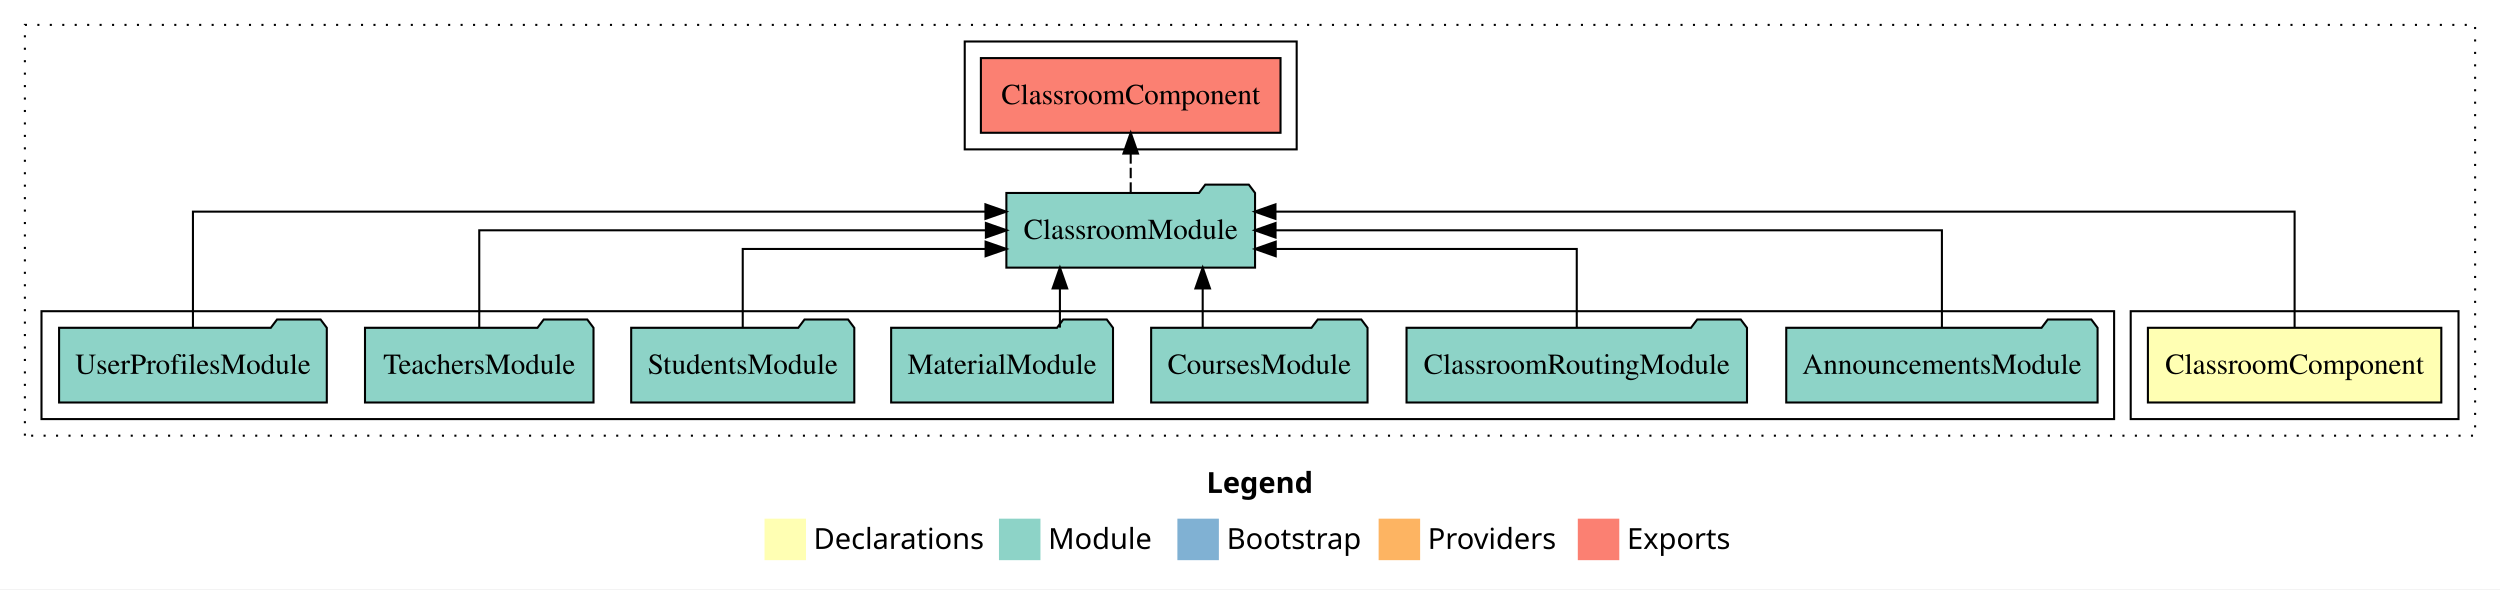
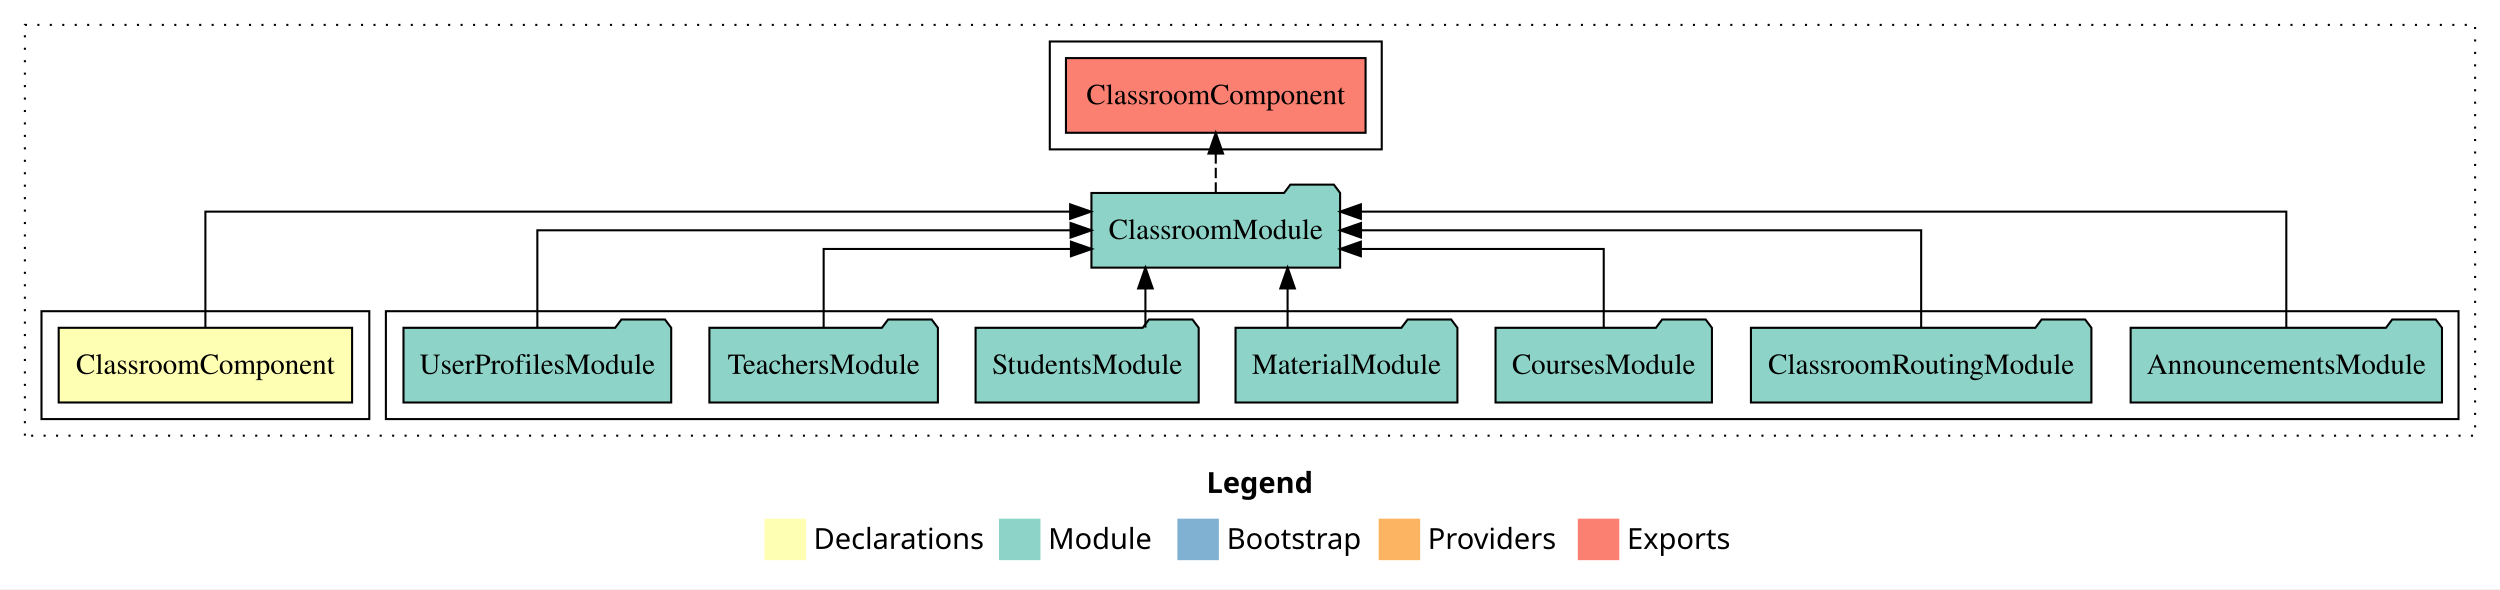
<svg xmlns="http://www.w3.org/2000/svg" width="1205pt" height="284pt" viewBox="0.00 0.00 1205.00 284.00">
  <g id="graph0" class="graph" transform="scale(1 1) rotate(0) translate(4 280)">
    <polygon fill="white" stroke="transparent" points="-4,4 -4,-280 1201,-280 1201,4 -4,4" />
    <text text-anchor="start" x="577.51" y="-42.4" font-family="sans-serif" font-weight="bold" font-size="14.00">Legend</text>
    <polygon fill="#ffffb3" stroke="transparent" points="364.5,-10 364.5,-30 384.5,-30 384.5,-10 364.5,-10" />
    <text text-anchor="start" x="388.13" y="-15.4" font-family="sans-serif" font-size="14.00">  Declarations</text>
    <polygon fill="#8dd3c7" stroke="transparent" points="477.5,-10 477.5,-30 497.5,-30 497.5,-10 477.5,-10" />
    <text text-anchor="start" x="501.23" y="-15.4" font-family="sans-serif" font-size="14.00">  Module</text>
    <polygon fill="#80b1d3" stroke="transparent" points="563.5,-10 563.5,-30 583.5,-30 583.5,-10 563.5,-10" />
    <text text-anchor="start" x="587.28" y="-15.4" font-family="sans-serif" font-size="14.00">  Bootstrap</text>
    <polygon fill="#fdb462" stroke="transparent" points="660.5,-10 660.5,-30 680.5,-30 680.5,-10 660.5,-10" />
    <text text-anchor="start" x="684.17" y="-15.4" font-family="sans-serif" font-size="14.00">  Providers</text>
    <polygon fill="#fb8072" stroke="transparent" points="756.5,-10 756.5,-30 776.5,-30 776.5,-10 756.5,-10" />
    <text text-anchor="start" x="780.23" y="-15.4" font-family="sans-serif" font-size="14.00">  Exports</text>
    <g id="clust1" class="cluster">
      <polygon fill="none" stroke="black" stroke-dasharray="1,5" points="8,-70 8,-268 1189,-268 1189,-70 8,-70" />
    </g>
+     <g id="clust4" class="cluster">
+       <polygon fill="none" stroke="black" points="182,-78 182,-130 1181,-130 1181,-78 182,-78" />
+     </g>
    <g id="clust5" class="cluster">
-       <polygon fill="none" stroke="black" points="461,-208 461,-260 621,-260 621,-208 461,-208" />
+       <polygon fill="none" stroke="black" points="502,-208 502,-260 662,-260 662,-208 502,-208" />
    </g>
    <g id="clust2" class="cluster">
-       <polygon fill="none" stroke="black" points="1023,-78 1023,-130 1181,-130 1181,-78 1023,-78" />
-     </g>
-     <g id="clust4" class="cluster">
-       <polygon fill="none" stroke="black" points="16,-78 16,-130 1015,-130 1015,-78 16,-78" />
+       <polygon fill="none" stroke="black" points="16,-78 16,-130 174,-130 174,-78 16,-78" />
    </g>
    <g id="node1" class="node">
-       <polygon fill="#ffffb3" stroke="black" points="1172.71,-122 1031.29,-122 1031.29,-86 1172.71,-86 1172.71,-122" />
-       <text text-anchor="middle" x="1102" y="-99.8" font-family="Times,serif" font-size="14.00">ClassroomComponent</text>
+       <polygon fill="#ffffb3" stroke="black" points="165.71,-122 24.29,-122 24.29,-86 165.71,-86 165.71,-122" />
+       <text text-anchor="middle" x="95" y="-99.8" font-family="Times,serif" font-size="14.00">ClassroomComponent</text>
    </g>
    <g id="node2" class="node">
-       <polygon fill="#8dd3c7" stroke="black" points="600.93,-187 597.93,-191 576.93,-191 573.93,-187 481.07,-187 481.07,-151 600.93,-151 600.93,-187" />
-       <text text-anchor="middle" x="541" y="-164.8" font-family="Times,serif" font-size="14.00">ClassroomModule</text>
+       <polygon fill="#8dd3c7" stroke="black" points="641.93,-187 638.93,-191 617.93,-191 614.93,-187 522.07,-187 522.07,-151 641.93,-151 641.93,-187" />
+       <text text-anchor="middle" x="582" y="-164.8" font-family="Times,serif" font-size="14.00">ClassroomModule</text>
    </g>
    <g id="edge1" class="edge">
-       <path fill="none" stroke="black" d="M1102,-122.29C1102,-144.21 1102,-178 1102,-178 1102,-178 610.77,-178 610.77,-178" />
-       <polygon fill="black" stroke="black" points="610.77,-174.5 600.77,-178 610.77,-181.5 610.77,-174.5" />
+       <path fill="none" stroke="black" d="M95,-122.29C95,-144.21 95,-178 95,-178 95,-178 511.8,-178 511.8,-178" />
+       <polygon fill="black" stroke="black" points="511.8,-181.5 521.8,-178 511.8,-174.5 511.8,-181.5" />
    </g>
    <g id="node10" class="node">
-       <polygon fill="#fb8072" stroke="black" points="613.21,-252 468.79,-252 468.79,-216 613.21,-216 613.21,-252" />
-       <text text-anchor="middle" x="541" y="-229.8" font-family="Times,serif" font-size="14.00">ClassroomComponent </text>
+       <polygon fill="#fb8072" stroke="black" points="654.21,-252 509.79,-252 509.79,-216 654.21,-216 654.21,-252" />
+       <text text-anchor="middle" x="582" y="-229.8" font-family="Times,serif" font-size="14.00">ClassroomComponent </text>
    </g>
    <g id="edge9" class="edge">
-       <path fill="none" stroke="black" stroke-dasharray="5,2" d="M541,-187.11C541,-187.11 541,-205.99 541,-205.99" />
-       <polygon fill="black" stroke="black" points="537.5,-205.99 541,-215.99 544.5,-205.99 537.5,-205.99" />
+       <path fill="none" stroke="black" stroke-dasharray="5,2" d="M582,-187.11C582,-187.11 582,-205.99 582,-205.99" />
+       <polygon fill="black" stroke="black" points="578.5,-205.99 582,-215.99 585.5,-205.99 578.5,-205.99" />
    </g>
    <g id="node3" class="node">
-       <polygon fill="#8dd3c7" stroke="black" points="1007.03,-122 1004.03,-126 983.03,-126 980.03,-122 856.97,-122 856.97,-86 1007.03,-86 1007.03,-122" />
-       <text text-anchor="middle" x="932" y="-99.8" font-family="Times,serif" font-size="14.00">AnnouncementsModule</text>
+       <polygon fill="#8dd3c7" stroke="black" points="1173.03,-122 1170.03,-126 1149.03,-126 1146.03,-122 1022.97,-122 1022.97,-86 1173.03,-86 1173.03,-122" />
+       <text text-anchor="middle" x="1098" y="-99.8" font-family="Times,serif" font-size="14.00">AnnouncementsModule</text>
    </g>
    <g id="edge2" class="edge">
-       <path fill="none" stroke="black" d="M932,-122.11C932,-141.34 932,-169 932,-169 932,-169 610.81,-169 610.81,-169" />
-       <polygon fill="black" stroke="black" points="610.81,-165.5 600.81,-169 610.81,-172.5 610.81,-165.5" />
+       <path fill="none" stroke="black" d="M1098,-122.29C1098,-144.21 1098,-178 1098,-178 1098,-178 651.95,-178 651.95,-178" />
+       <polygon fill="black" stroke="black" points="651.95,-174.5 641.95,-178 651.95,-181.5 651.95,-174.5" />
    </g>
    <g id="node4" class="node">
-       <polygon fill="#8dd3c7" stroke="black" points="838.05,-122 835.05,-126 814.05,-126 811.05,-122 673.95,-122 673.95,-86 838.05,-86 838.05,-122" />
-       <text text-anchor="middle" x="756" y="-99.8" font-family="Times,serif" font-size="14.00">ClassroomRoutingModule</text>
+       <polygon fill="#8dd3c7" stroke="black" points="1004.05,-122 1001.05,-126 980.05,-126 977.05,-122 839.95,-122 839.95,-86 1004.05,-86 1004.05,-122" />
+       <text text-anchor="middle" x="922" y="-99.8" font-family="Times,serif" font-size="14.00">ClassroomRoutingModule</text>
    </g>
    <g id="edge3" class="edge">
-       <path fill="none" stroke="black" d="M756,-122.03C756,-138.4 756,-160 756,-160 756,-160 610.89,-160 610.89,-160" />
-       <polygon fill="black" stroke="black" points="610.89,-156.5 600.89,-160 610.89,-163.5 610.89,-156.5" />
+       <path fill="none" stroke="black" d="M922,-122.11C922,-141.34 922,-169 922,-169 922,-169 652,-169 652,-169" />
+       <polygon fill="black" stroke="black" points="652,-165.5 642,-169 652,-172.5 652,-165.5" />
    </g>
    <g id="node5" class="node">
-       <polygon fill="#8dd3c7" stroke="black" points="655.15,-122 652.15,-126 631.15,-126 628.15,-122 550.85,-122 550.85,-86 655.15,-86 655.15,-122" />
-       <text text-anchor="middle" x="603" y="-99.8" font-family="Times,serif" font-size="14.00">CoursesModule</text>
+       <polygon fill="#8dd3c7" stroke="black" points="821.15,-122 818.15,-126 797.15,-126 794.15,-122 716.85,-122 716.85,-86 821.15,-86 821.15,-122" />
+       <text text-anchor="middle" x="769" y="-99.8" font-family="Times,serif" font-size="14.00">CoursesModule</text>
    </g>
    <g id="edge4" class="edge">
-       <path fill="none" stroke="black" d="M575.7,-122.11C575.7,-122.11 575.7,-140.99 575.7,-140.99" />
-       <polygon fill="black" stroke="black" points="572.2,-140.99 575.7,-150.99 579.2,-140.99 572.2,-140.99" />
+       <path fill="none" stroke="black" d="M769,-122.03C769,-138.4 769,-160 769,-160 769,-160 651.94,-160 651.94,-160" />
+       <polygon fill="black" stroke="black" points="651.94,-156.5 641.94,-160 651.94,-163.5 651.94,-156.5" />
    </g>
    <g id="node6" class="node">
-       <polygon fill="#8dd3c7" stroke="black" points="532.47,-122 529.47,-126 508.47,-126 505.47,-122 425.53,-122 425.53,-86 532.47,-86 532.47,-122" />
-       <text text-anchor="middle" x="479" y="-99.8" font-family="Times,serif" font-size="14.00">MaterialModule</text>
+       <polygon fill="#8dd3c7" stroke="black" points="698.47,-122 695.47,-126 674.47,-126 671.47,-122 591.53,-122 591.53,-86 698.47,-86 698.47,-122" />
+       <text text-anchor="middle" x="645" y="-99.8" font-family="Times,serif" font-size="14.00">MaterialModule</text>
    </g>
    <g id="edge5" class="edge">
-       <path fill="none" stroke="black" d="M506.88,-122.11C506.88,-122.11 506.88,-140.99 506.88,-140.99" />
-       <polygon fill="black" stroke="black" points="503.38,-140.99 506.88,-150.99 510.38,-140.99 503.38,-140.99" />
+       <path fill="none" stroke="black" d="M616.62,-122.11C616.62,-122.11 616.62,-140.99 616.62,-140.99" />
+       <polygon fill="black" stroke="black" points="613.12,-140.99 616.62,-150.99 620.12,-140.99 613.12,-140.99" />
    </g>
    <g id="node7" class="node">
-       <polygon fill="#8dd3c7" stroke="black" points="407.77,-122 404.77,-126 383.77,-126 380.77,-122 300.23,-122 300.23,-86 407.77,-86 407.77,-122" />
-       <text text-anchor="middle" x="354" y="-99.8" font-family="Times,serif" font-size="14.00">StudentsModule</text>
+       <polygon fill="#8dd3c7" stroke="black" points="573.77,-122 570.77,-126 549.77,-126 546.77,-122 466.23,-122 466.23,-86 573.77,-86 573.77,-122" />
+       <text text-anchor="middle" x="520" y="-99.8" font-family="Times,serif" font-size="14.00">StudentsModule</text>
    </g>
    <g id="edge6" class="edge">
-       <path fill="none" stroke="black" d="M354,-122.03C354,-138.4 354,-160 354,-160 354,-160 471.06,-160 471.06,-160" />
-       <polygon fill="black" stroke="black" points="471.06,-163.5 481.06,-160 471.06,-156.5 471.06,-163.5" />
+       <path fill="none" stroke="black" d="M548.09,-122.11C548.09,-122.11 548.09,-140.99 548.09,-140.99" />
+       <polygon fill="black" stroke="black" points="544.59,-140.99 548.09,-150.99 551.59,-140.99 544.59,-140.99" />
    </g>
    <g id="node8" class="node">
-       <polygon fill="#8dd3c7" stroke="black" points="282.07,-122 279.07,-126 258.07,-126 255.07,-122 171.93,-122 171.93,-86 282.07,-86 282.07,-122" />
-       <text text-anchor="middle" x="227" y="-99.8" font-family="Times,serif" font-size="14.00">TeachersModule</text>
+       <polygon fill="#8dd3c7" stroke="black" points="448.07,-122 445.07,-126 424.07,-126 421.07,-122 337.93,-122 337.93,-86 448.07,-86 448.07,-122" />
+       <text text-anchor="middle" x="393" y="-99.8" font-family="Times,serif" font-size="14.00">TeachersModule</text>
    </g>
    <g id="edge7" class="edge">
-       <path fill="none" stroke="black" d="M227,-122.11C227,-141.34 227,-169 227,-169 227,-169 471.2,-169 471.2,-169" />
-       <polygon fill="black" stroke="black" points="471.2,-172.5 481.2,-169 471.2,-165.5 471.2,-172.5" />
+       <path fill="none" stroke="black" d="M393,-122.03C393,-138.4 393,-160 393,-160 393,-160 512.2,-160 512.2,-160" />
+       <polygon fill="black" stroke="black" points="512.2,-163.5 522.2,-160 512.2,-156.5 512.2,-163.5" />
    </g>
    <g id="node9" class="node">
-       <polygon fill="#8dd3c7" stroke="black" points="153.52,-122 150.52,-126 129.52,-126 126.52,-122 24.48,-122 24.48,-86 153.52,-86 153.52,-122" />
-       <text text-anchor="middle" x="89" y="-99.8" font-family="Times,serif" font-size="14.00">UserProfilesModule</text>
+       <polygon fill="#8dd3c7" stroke="black" points="319.52,-122 316.52,-126 295.52,-126 292.52,-122 190.48,-122 190.48,-86 319.52,-86 319.52,-122" />
+       <text text-anchor="middle" x="255" y="-99.8" font-family="Times,serif" font-size="14.00">UserProfilesModule</text>
    </g>
    <g id="edge8" class="edge">
-       <path fill="none" stroke="black" d="M89,-122.29C89,-144.21 89,-178 89,-178 89,-178 470.98,-178 470.98,-178" />
-       <polygon fill="black" stroke="black" points="470.98,-181.5 480.98,-178 470.98,-174.5 470.98,-181.5" />
+       <path fill="none" stroke="black" d="M255,-122.11C255,-141.34 255,-169 255,-169 255,-169 512.02,-169 512.02,-169" />
+       <polygon fill="black" stroke="black" points="512.02,-172.5 522.02,-169 512.02,-165.5 512.02,-172.5" />
    </g>
  </g>
</svg>
